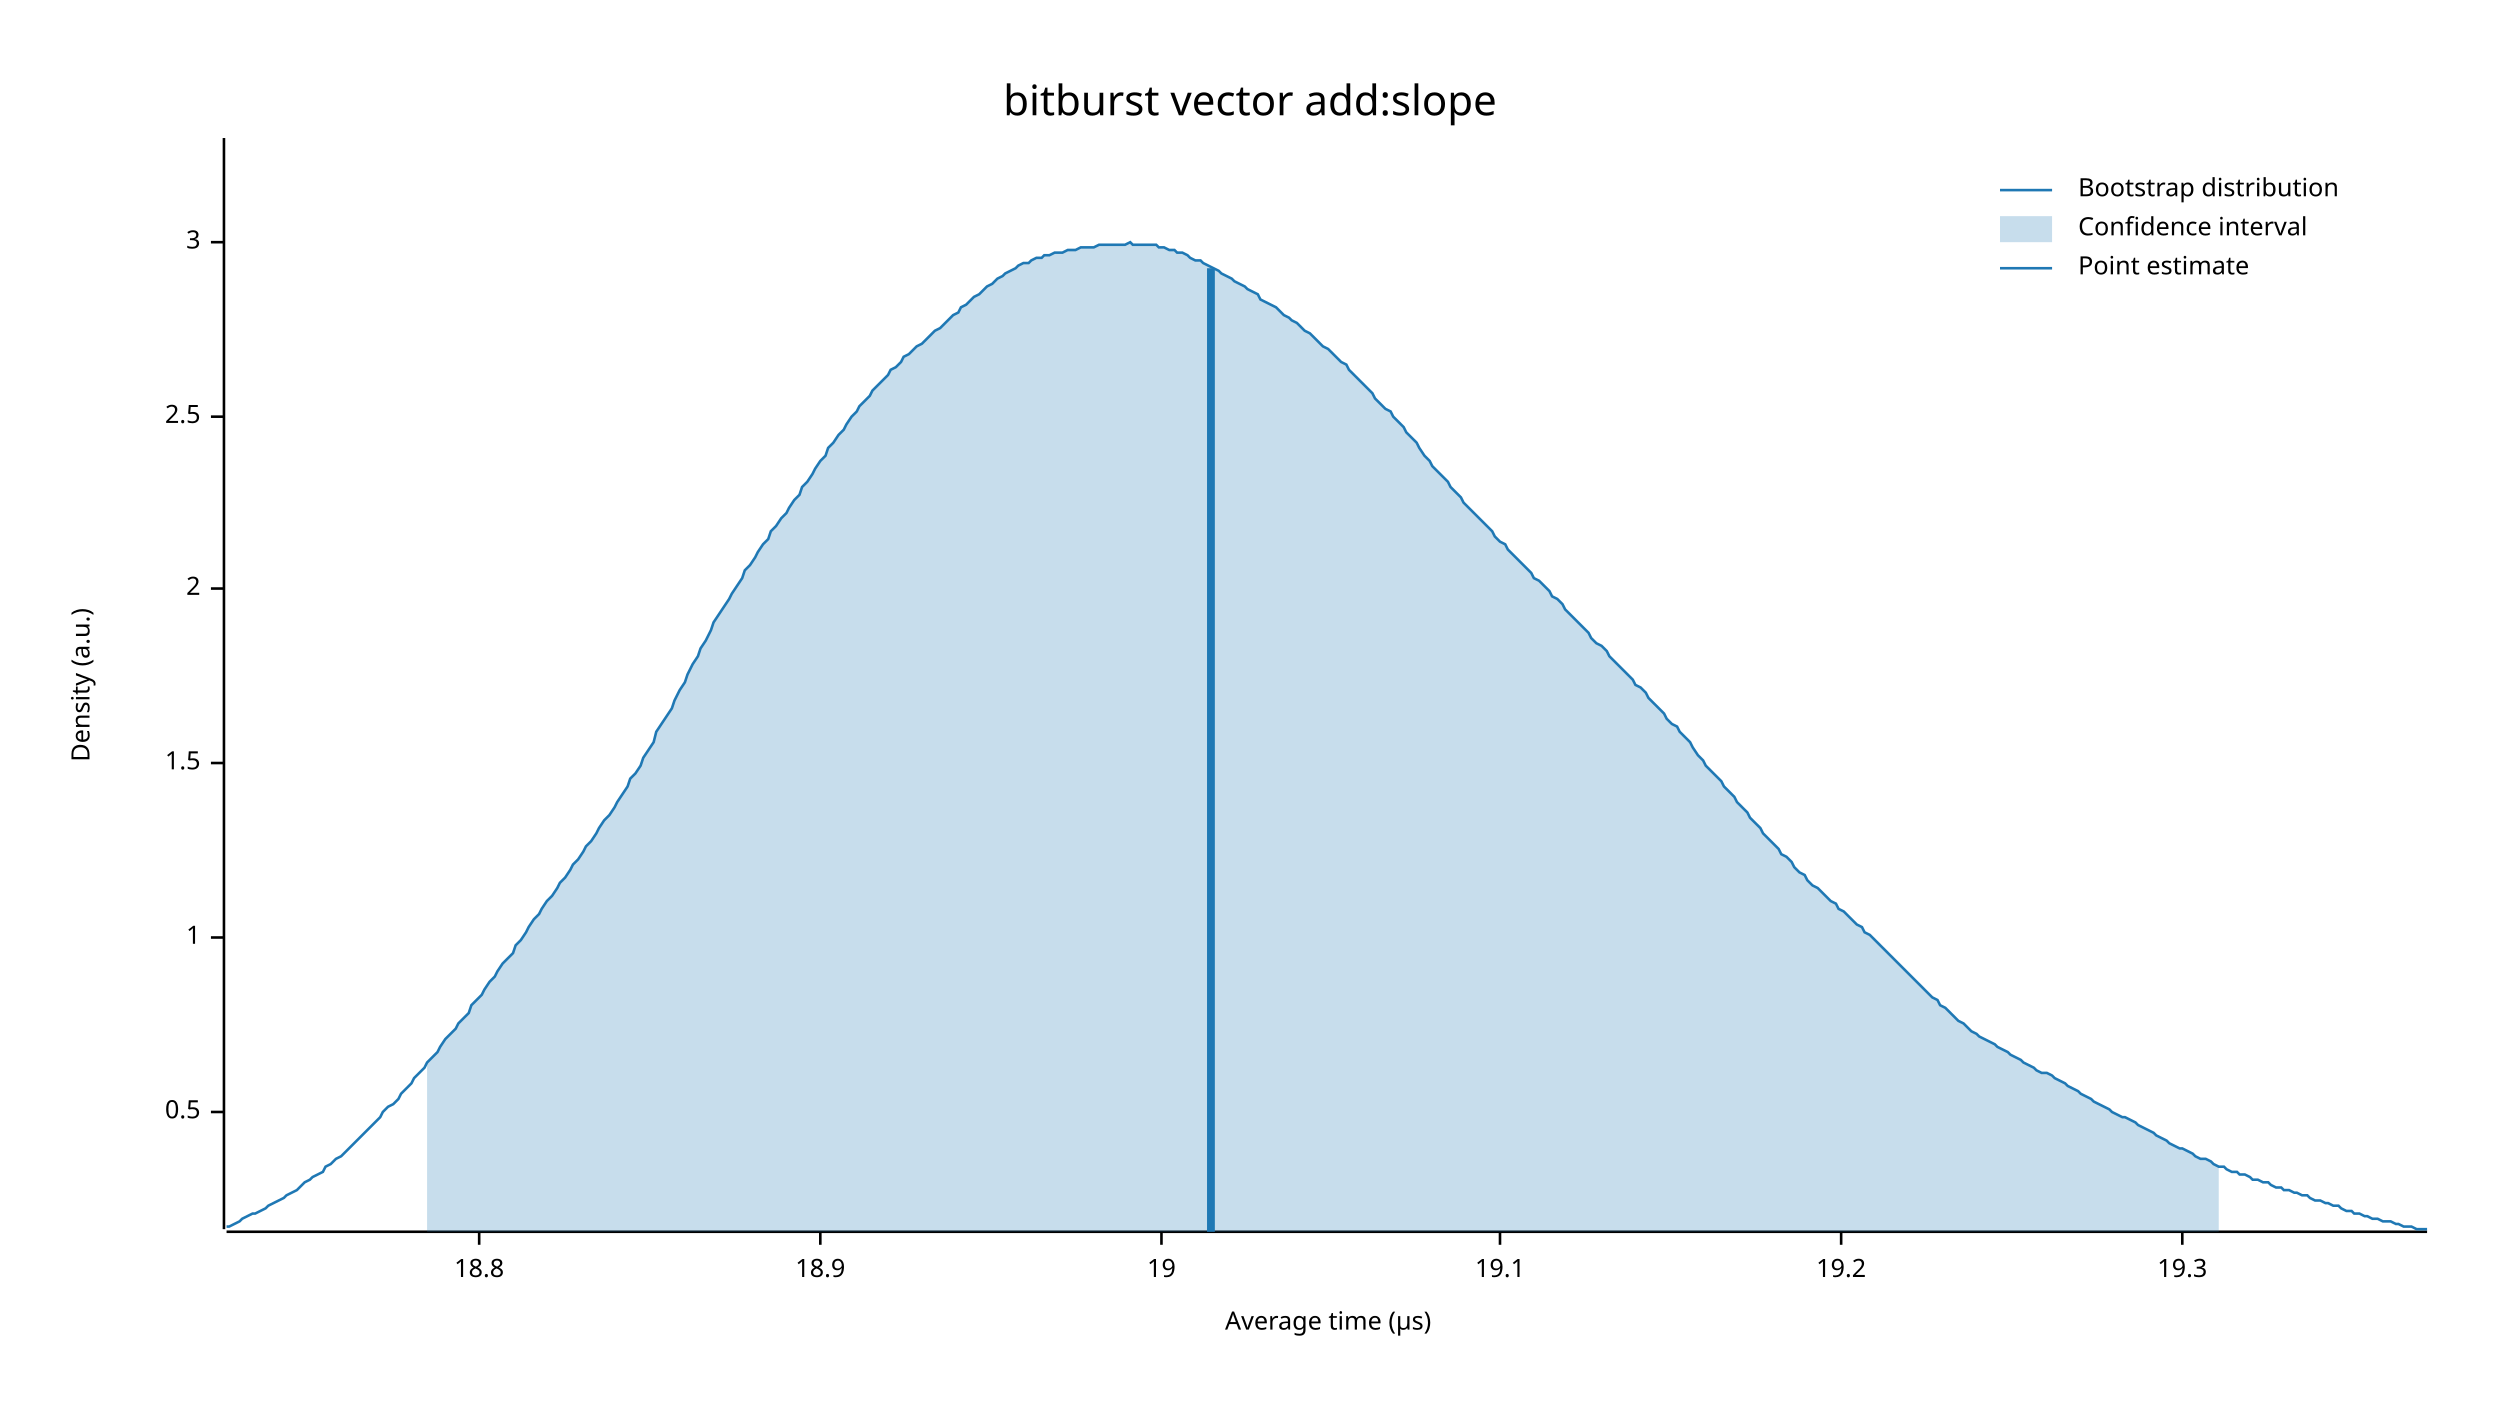
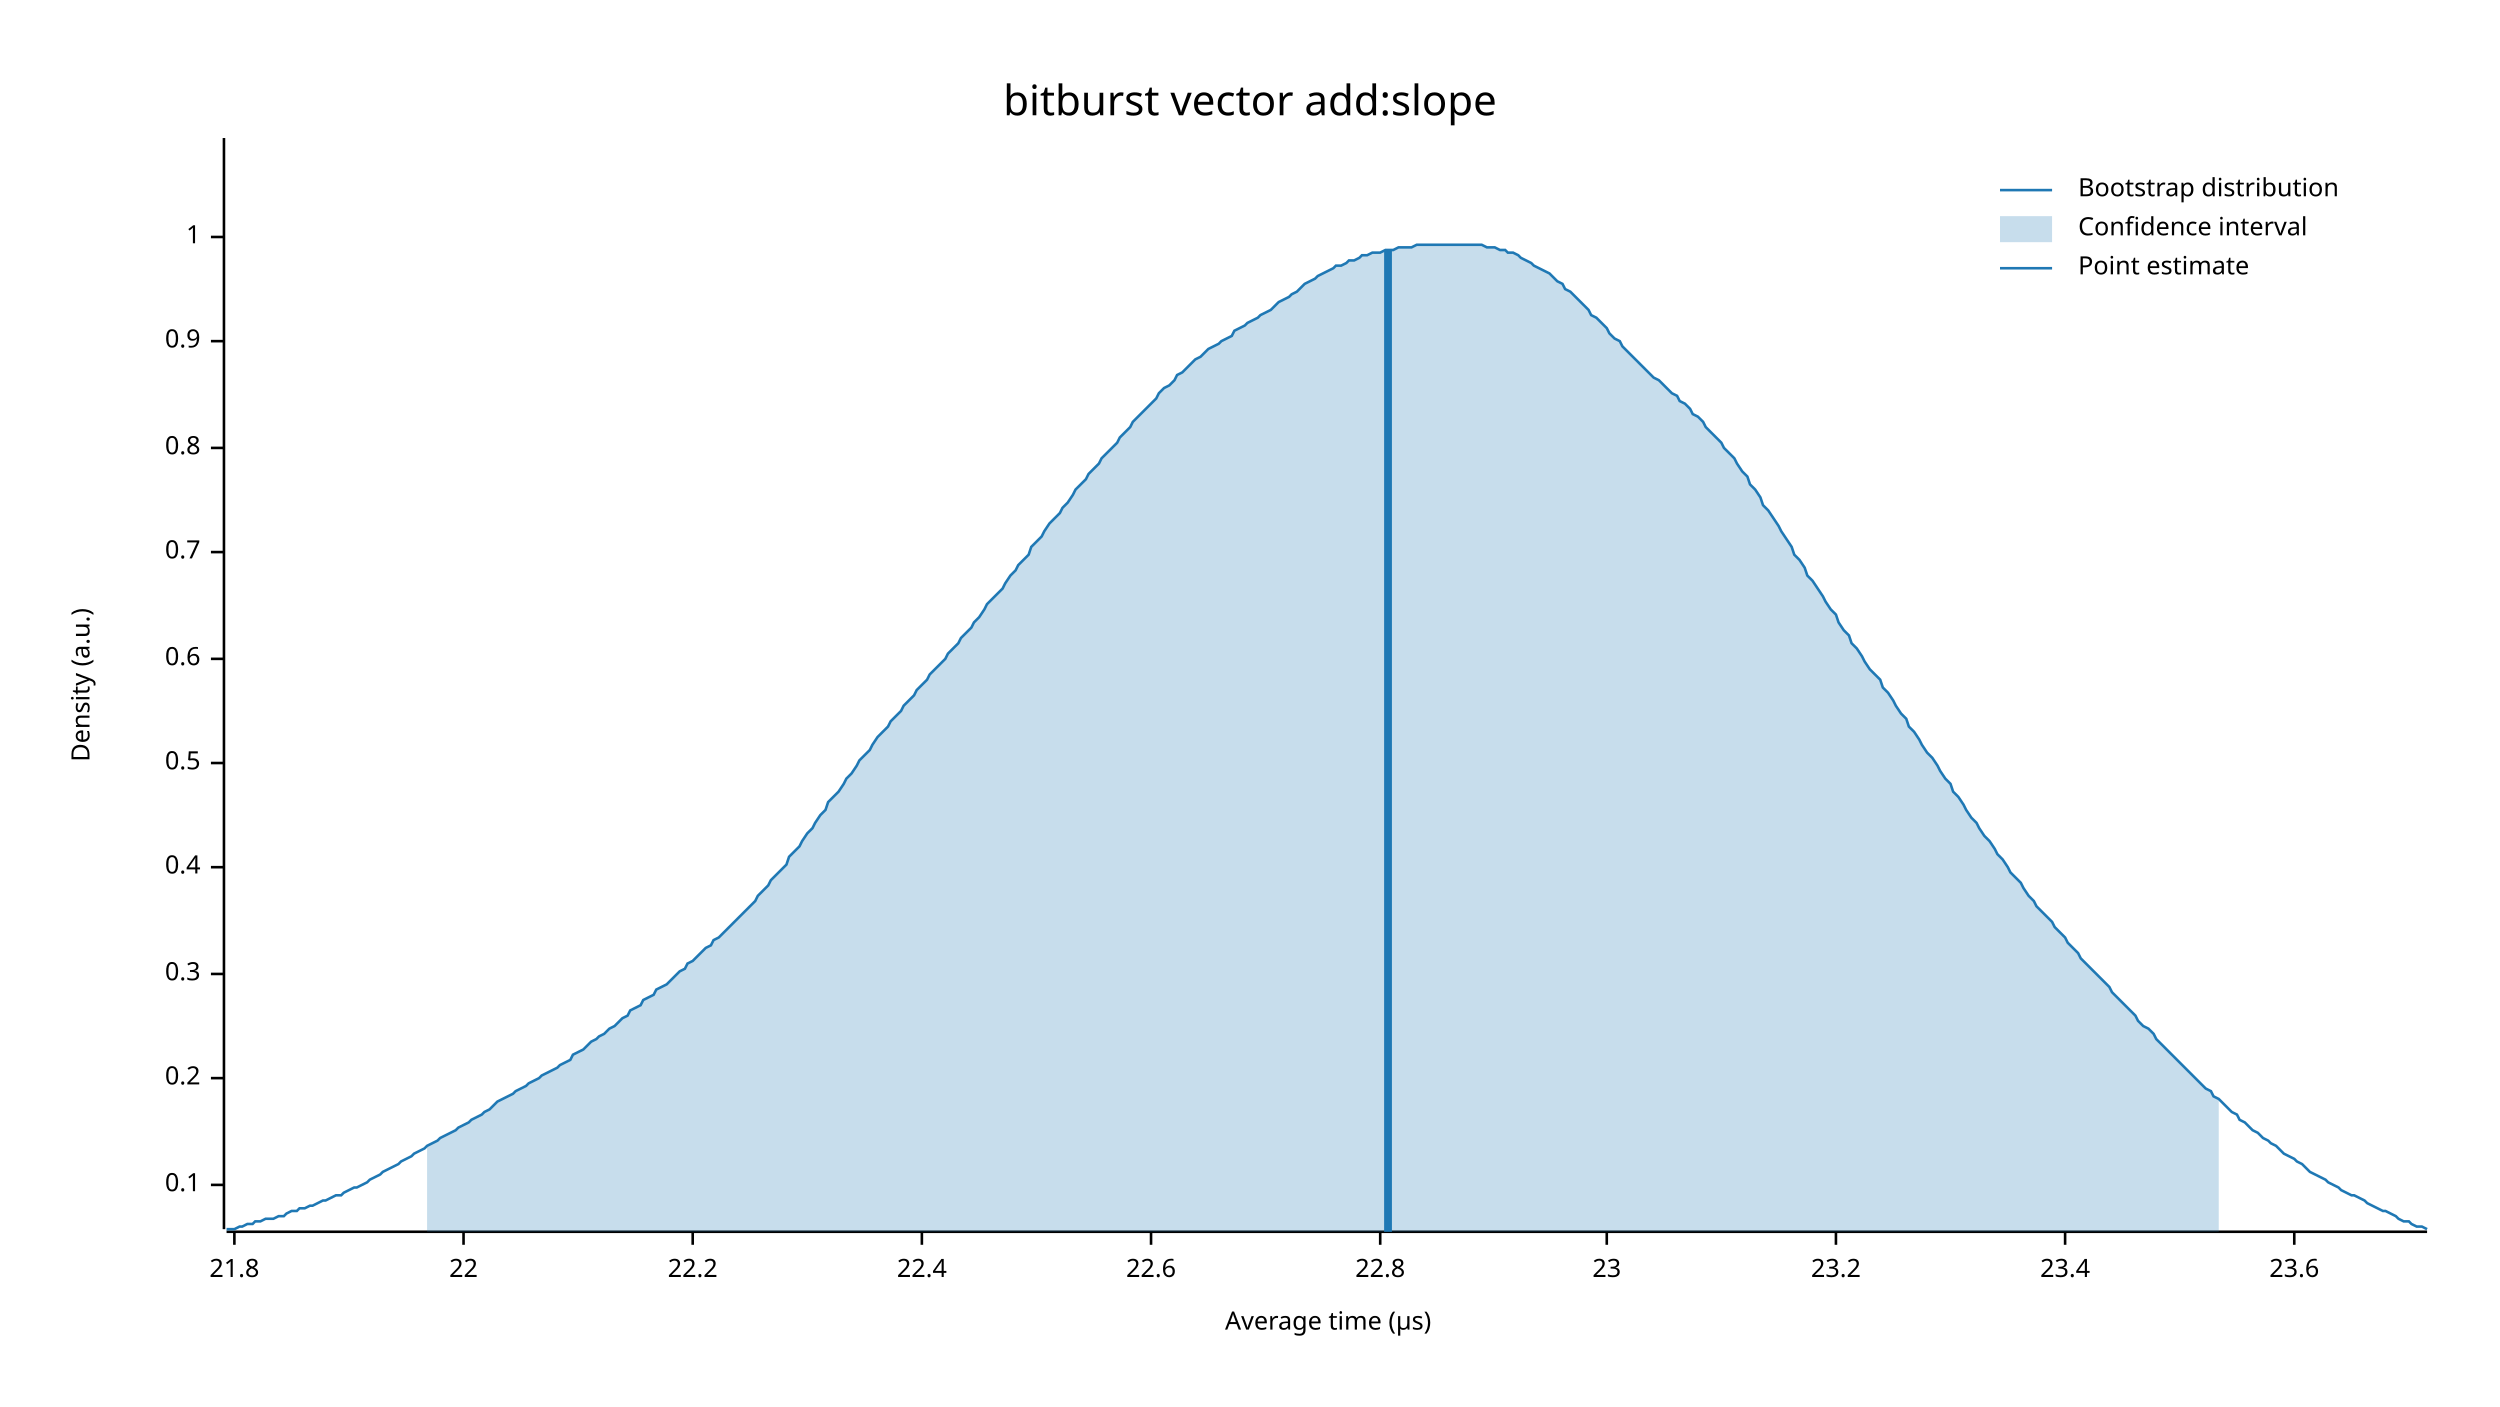
<svg xmlns="http://www.w3.org/2000/svg" width="960" height="540" viewBox="0 0 960 540">
  <text x="480" y="32" dy="0.76em" text-anchor="middle" font-family="sans-serif" font-size="16.129" opacity="1" fill="#000000">
bitburst vector add:slope
</text>
  <text x="27" y="263" dy="0.76em" text-anchor="middle" font-family="sans-serif" font-size="9.677" opacity="1" fill="#000000" transform="rotate(270, 27, 263)">
Density (a.u.)
</text>
  <text x="510" y="513" dy="-0.5ex" text-anchor="middle" font-family="sans-serif" font-size="9.677" opacity="1" fill="#000000">
Average time (µs)
</text>
  <polyline fill="none" opacity="1" stroke="#000000" stroke-width="1" points="86,53 86,472 " />
-   <text x="77" y="427" dy="0.5ex" text-anchor="end" font-family="sans-serif" font-size="9.677" opacity="1" fill="#000000">
+   <text x="77" y="455" dy="0.5ex" text-anchor="end" font-family="sans-serif" font-size="9.677" opacity="1" fill="#000000">
+ 0.1
+ </text>
+   <polyline fill="none" opacity="1" stroke="#000000" stroke-width="1" points="81,455 86,455 " />
+   <text x="77" y="414" dy="0.5ex" text-anchor="end" font-family="sans-serif" font-size="9.677" opacity="1" fill="#000000">
+ 0.2
+ </text>
+   <polyline fill="none" opacity="1" stroke="#000000" stroke-width="1" points="81,414 86,414 " />
+   <text x="77" y="374" dy="0.5ex" text-anchor="end" font-family="sans-serif" font-size="9.677" opacity="1" fill="#000000">
+ 0.3
+ </text>
+   <polyline fill="none" opacity="1" stroke="#000000" stroke-width="1" points="81,374 86,374 " />
+   <text x="77" y="333" dy="0.5ex" text-anchor="end" font-family="sans-serif" font-size="9.677" opacity="1" fill="#000000">
+ 0.4
+ </text>
+   <polyline fill="none" opacity="1" stroke="#000000" stroke-width="1" points="81,333 86,333 " />
+   <text x="77" y="293" dy="0.5ex" text-anchor="end" font-family="sans-serif" font-size="9.677" opacity="1" fill="#000000">
0.5
</text>
-   <polyline fill="none" opacity="1" stroke="#000000" stroke-width="1" points="81,427 86,427 " />
-   <text x="77" y="360" dy="0.5ex" text-anchor="end" font-family="sans-serif" font-size="9.677" opacity="1" fill="#000000">
+   <polyline fill="none" opacity="1" stroke="#000000" stroke-width="1" points="81,293 86,293 " />
+   <text x="77" y="253" dy="0.5ex" text-anchor="end" font-family="sans-serif" font-size="9.677" opacity="1" fill="#000000">
+ 0.6
+ </text>
+   <polyline fill="none" opacity="1" stroke="#000000" stroke-width="1" points="81,253 86,253 " />
+   <text x="77" y="212" dy="0.5ex" text-anchor="end" font-family="sans-serif" font-size="9.677" opacity="1" fill="#000000">
+ 0.7
+ </text>
+   <polyline fill="none" opacity="1" stroke="#000000" stroke-width="1" points="81,212 86,212 " />
+   <text x="77" y="172" dy="0.5ex" text-anchor="end" font-family="sans-serif" font-size="9.677" opacity="1" fill="#000000">
+ 0.8
+ </text>
+   <polyline fill="none" opacity="1" stroke="#000000" stroke-width="1" points="81,172 86,172 " />
+   <text x="77" y="131" dy="0.5ex" text-anchor="end" font-family="sans-serif" font-size="9.677" opacity="1" fill="#000000">
+ 0.9
+ </text>
+   <polyline fill="none" opacity="1" stroke="#000000" stroke-width="1" points="81,131 86,131 " />
+   <text x="77" y="91" dy="0.5ex" text-anchor="end" font-family="sans-serif" font-size="9.677" opacity="1" fill="#000000">
1
</text>
-   <polyline fill="none" opacity="1" stroke="#000000" stroke-width="1" points="81,360 86,360 " />
-   <text x="77" y="293" dy="0.5ex" text-anchor="end" font-family="sans-serif" font-size="9.677" opacity="1" fill="#000000">
- 1.5
+   <polyline fill="none" opacity="1" stroke="#000000" stroke-width="1" points="81,91 86,91 " />
+   <polyline fill="none" opacity="1" stroke="#000000" stroke-width="1" points="87,473 932,473 " />
+   <text x="90" y="483" dy="0.76em" text-anchor="middle" font-family="sans-serif" font-size="9.677" opacity="1" fill="#000000">
+ 21.8
</text>
-   <polyline fill="none" opacity="1" stroke="#000000" stroke-width="1" points="81,293 86,293 " />
-   <text x="77" y="226" dy="0.5ex" text-anchor="end" font-family="sans-serif" font-size="9.677" opacity="1" fill="#000000">
- 2
+   <polyline fill="none" opacity="1" stroke="#000000" stroke-width="1" points="90,473 90,478 " />
+   <text x="178" y="483" dy="0.76em" text-anchor="middle" font-family="sans-serif" font-size="9.677" opacity="1" fill="#000000">
+ 22
</text>
-   <polyline fill="none" opacity="1" stroke="#000000" stroke-width="1" points="81,226 86,226 " />
-   <text x="77" y="160" dy="0.5ex" text-anchor="end" font-family="sans-serif" font-size="9.677" opacity="1" fill="#000000">
- 2.5
+   <polyline fill="none" opacity="1" stroke="#000000" stroke-width="1" points="178,473 178,478 " />
+   <text x="266" y="483" dy="0.76em" text-anchor="middle" font-family="sans-serif" font-size="9.677" opacity="1" fill="#000000">
+ 22.2
</text>
-   <polyline fill="none" opacity="1" stroke="#000000" stroke-width="1" points="81,160 86,160 " />
-   <text x="77" y="93" dy="0.5ex" text-anchor="end" font-family="sans-serif" font-size="9.677" opacity="1" fill="#000000">
- 3
+   <polyline fill="none" opacity="1" stroke="#000000" stroke-width="1" points="266,473 266,478 " />
+   <text x="354" y="483" dy="0.76em" text-anchor="middle" font-family="sans-serif" font-size="9.677" opacity="1" fill="#000000">
+ 22.4
</text>
-   <polyline fill="none" opacity="1" stroke="#000000" stroke-width="1" points="81,93 86,93 " />
-   <polyline fill="none" opacity="1" stroke="#000000" stroke-width="1" points="87,473 932,473 " />
-   <text x="184" y="483" dy="0.76em" text-anchor="middle" font-family="sans-serif" font-size="9.677" opacity="1" fill="#000000">
- 18.8
+   <polyline fill="none" opacity="1" stroke="#000000" stroke-width="1" points="354,473 354,478 " />
+   <text x="442" y="483" dy="0.76em" text-anchor="middle" font-family="sans-serif" font-size="9.677" opacity="1" fill="#000000">
+ 22.6
</text>
-   <polyline fill="none" opacity="1" stroke="#000000" stroke-width="1" points="184,473 184,478 " />
-   <text x="315" y="483" dy="0.76em" text-anchor="middle" font-family="sans-serif" font-size="9.677" opacity="1" fill="#000000">
- 18.9
+   <polyline fill="none" opacity="1" stroke="#000000" stroke-width="1" points="442,473 442,478 " />
+   <text x="530" y="483" dy="0.76em" text-anchor="middle" font-family="sans-serif" font-size="9.677" opacity="1" fill="#000000">
+ 22.8
</text>
-   <polyline fill="none" opacity="1" stroke="#000000" stroke-width="1" points="315,473 315,478 " />
-   <text x="446" y="483" dy="0.76em" text-anchor="middle" font-family="sans-serif" font-size="9.677" opacity="1" fill="#000000">
- 19
+   <polyline fill="none" opacity="1" stroke="#000000" stroke-width="1" points="530,473 530,478 " />
+   <text x="617" y="483" dy="0.76em" text-anchor="middle" font-family="sans-serif" font-size="9.677" opacity="1" fill="#000000">
+ 23
</text>
-   <polyline fill="none" opacity="1" stroke="#000000" stroke-width="1" points="446,473 446,478 " />
-   <text x="576" y="483" dy="0.76em" text-anchor="middle" font-family="sans-serif" font-size="9.677" opacity="1" fill="#000000">
- 19.1
+   <polyline fill="none" opacity="1" stroke="#000000" stroke-width="1" points="617,473 617,478 " />
+   <text x="705" y="483" dy="0.76em" text-anchor="middle" font-family="sans-serif" font-size="9.677" opacity="1" fill="#000000">
+ 23.2
</text>
-   <polyline fill="none" opacity="1" stroke="#000000" stroke-width="1" points="576,473 576,478 " />
-   <text x="707" y="483" dy="0.76em" text-anchor="middle" font-family="sans-serif" font-size="9.677" opacity="1" fill="#000000">
- 19.2
+   <polyline fill="none" opacity="1" stroke="#000000" stroke-width="1" points="705,473 705,478 " />
+   <text x="793" y="483" dy="0.76em" text-anchor="middle" font-family="sans-serif" font-size="9.677" opacity="1" fill="#000000">
+ 23.4
</text>
-   <polyline fill="none" opacity="1" stroke="#000000" stroke-width="1" points="707,473 707,478 " />
-   <text x="838" y="483" dy="0.76em" text-anchor="middle" font-family="sans-serif" font-size="9.677" opacity="1" fill="#000000">
- 19.3
+   <polyline fill="none" opacity="1" stroke="#000000" stroke-width="1" points="793,473 793,478 " />
+   <text x="881" y="483" dy="0.76em" text-anchor="middle" font-family="sans-serif" font-size="9.677" opacity="1" fill="#000000">
+ 23.6
</text>
-   <polyline fill="none" opacity="1" stroke="#000000" stroke-width="1" points="838,473 838,478 " />
-   <polyline fill="none" opacity="1" stroke="#1F78B4" stroke-width="1" points="87,471 88,471 90,470 92,469 93,468 95,467 97,466 98,466 100,465 102,464 103,463 105,462 107,461 109,460 110,459 112,458 114,457 115,456 117,454 119,453 120,452 122,451 124,450 125,448 127,447 129,445 131,444 132,443 134,441 136,439 137,438 139,436 141,434 142,433 144,431 146,429 147,427 149,425 151,424 153,422 154,420 156,418 158,416 159,414 161,412 163,410 164,408 166,406 168,404 169,402 171,399 173,397 175,395 176,393 178,391 180,389 181,386 183,384 185,382 186,380 188,377 190,375 191,373 193,370 195,368 197,366 198,363 200,361 202,358 203,356 205,353 207,351 208,349 210,346 212,344 214,341 215,339 217,337 219,334 220,332 222,330 224,327 225,325 227,323 229,320 230,318 232,315 234,313 236,310 237,308 239,305 241,302 242,299 244,297 246,294 247,291 249,288 251,285 252,281 254,278 256,275 258,272 259,269 261,265 263,262 264,259 266,255 268,252 269,249 271,246 273,242 274,239 276,236 278,233 280,230 281,228 283,225 285,222 286,219 288,217 290,214 291,212 293,209 295,207 296,204 298,202 300,199 302,197 303,195 305,192 307,190 308,187 310,185 312,182 313,180 315,177 317,175 318,172 320,170 322,167 324,165 325,163 327,160 329,158 330,156 332,154 334,152 335,150 337,148 339,146 341,144 342,142 344,141 346,139 347,137 349,136 351,134 352,133 354,132 356,130 357,129 359,127 361,126 363,124 364,123 366,121 368,120 369,118 371,117 373,115 374,114 376,113 378,111 379,110 381,109 383,107 385,106 386,105 388,104 390,103 391,102 393,101 395,101 396,100 398,99 400,99 401,98 403,98 405,97 407,97 408,97 410,96 412,96 413,96 415,95 417,95 418,95 420,95 422,94 423,94 425,94 427,94 429,94 430,94 432,94 434,93 435,94 437,94 439,94 440,94 442,94 444,94 445,95 447,95 449,96 451,96 452,97 454,97 456,98 457,99 459,100 461,100 462,101 464,102 466,103 468,104 469,105 471,106 473,107 474,108 476,109 478,110 479,111 481,112 483,113 484,115 486,116 488,117 490,118 491,119 493,121 495,122 496,123 498,124 500,126 501,127 503,128 505,130 506,131 508,133 510,134 512,136 513,137 515,139 517,140 518,142 520,144 522,146 523,147 525,149 527,151 528,153 530,155 532,157 534,158 535,160 537,162 539,164 540,166 542,168 544,170 545,172 547,175 549,177 550,179 552,181 554,183 556,185 557,187 559,189 561,191 562,193 564,195 566,197 567,198 569,200 571,202 573,204 574,206 576,208 578,209 579,211 581,213 583,215 584,216 586,218 588,220 589,222 591,223 593,225 595,227 596,229 598,230 600,232 601,234 603,236 605,238 606,239 608,241 610,243 611,245 613,247 615,248 617,250 618,252 620,254 622,256 623,257 625,259 627,261 628,263 630,264 632,266 633,268 635,270 637,272 639,274 640,276 642,278 644,279 645,281 647,283 649,285 650,287 652,290 654,292 655,294 657,296 659,298 661,300 662,302 664,304 666,306 667,308 669,310 671,312 672,314 674,316 676,318 677,320 679,322 681,324 683,326 684,328 686,329 688,331 689,333 691,335 693,336 694,338 696,340 698,341 700,343 701,344 703,346 705,347 706,349 708,350 710,352 711,353 713,355 715,356 716,358 718,359 720,361 722,363 723,364 725,366 727,368 728,369 730,371 732,373 733,374 735,376 737,378 738,379 740,381 742,383 744,384 745,386 747,387 749,389 750,390 752,392 754,393 755,394 757,396 759,397 760,398 762,399 764,400 766,401 767,402 769,403 771,404 772,405 774,406 776,407 777,408 779,409 781,410 782,411 784,412 786,412 788,413 789,414 791,415 793,416 794,417 796,418 798,419 799,420 801,421 803,422 804,423 806,424 808,425 810,426 811,427 813,428 815,429 816,429 818,430 820,431 821,432 823,433 825,434 827,435 828,436 830,437 832,438 833,439 835,440 837,441 838,441 840,442 842,443 843,444 845,445 847,445 849,446 850,447 852,448 854,448 855,449 857,450 859,450 860,451 862,451 864,452 865,453 867,453 869,454 871,454 872,455 874,456 876,456 877,457 879,457 881,458 882,458 884,459 886,459 887,460 889,461 891,461 893,462 894,462 896,463 898,463 899,464 901,465 903,465 904,466 906,466 908,467 909,467 911,468 913,468 915,469 916,469 918,469 920,470 921,470 923,471 925,471 926,471 928,472 930,472 932,472 " />
-   <polygon opacity="0.25" fill="#1F78B4" points="164,408 166,406 168,404 169,402 171,399 173,397 175,395 176,393 178,391 180,389 181,386 183,384 185,382 186,380 188,377 190,375 191,373 193,370 195,368 197,366 198,363 200,361 202,358 203,356 205,353 207,351 208,349 210,346 212,344 214,341 215,339 217,337 219,334 220,332 222,330 224,327 225,325 227,323 229,320 230,318 232,315 234,313 236,310 237,308 239,305 241,302 242,299 244,297 246,294 247,291 249,288 251,285 252,281 254,278 256,275 258,272 259,269 261,265 263,262 264,259 266,255 268,252 269,249 271,246 273,242 274,239 276,236 278,233 280,230 281,228 283,225 285,222 286,219 288,217 290,214 291,212 293,209 295,207 296,204 298,202 300,199 302,197 303,195 305,192 307,190 308,187 310,185 312,182 313,180 315,177 317,175 318,172 320,170 322,167 324,165 325,163 327,160 329,158 330,156 332,154 334,152 335,150 337,148 339,146 341,144 342,142 344,141 346,139 347,137 349,136 351,134 352,133 354,132 356,130 357,129 359,127 361,126 363,124 364,123 366,121 368,120 369,118 371,117 373,115 374,114 376,113 378,111 379,110 381,109 383,107 385,106 386,105 388,104 390,103 391,102 393,101 395,101 396,100 398,99 400,99 401,98 403,98 405,97 407,97 408,97 410,96 412,96 413,96 415,95 417,95 418,95 420,95 422,94 423,94 425,94 427,94 429,94 430,94 432,94 434,93 435,94 437,94 439,94 440,94 442,94 444,94 445,95 447,95 449,96 451,96 452,97 454,97 456,98 457,99 459,100 461,100 462,101 464,102 466,103 468,104 469,105 471,106 473,107 474,108 476,109 478,110 479,111 481,112 483,113 484,115 486,116 488,117 490,118 491,119 493,121 495,122 496,123 498,124 500,126 501,127 503,128 505,130 506,131 508,133 510,134 512,136 513,137 515,139 517,140 518,142 520,144 522,146 523,147 525,149 527,151 528,153 530,155 532,157 534,158 535,160 537,162 539,164 540,166 542,168 544,170 545,172 547,175 549,177 550,179 552,181 554,183 556,185 557,187 559,189 561,191 562,193 564,195 566,197 567,198 569,200 571,202 573,204 574,206 576,208 578,209 579,211 581,213 583,215 584,216 586,218 588,220 589,222 591,223 593,225 595,227 596,229 598,230 600,232 601,234 603,236 605,238 606,239 608,241 610,243 611,245 613,247 615,248 617,250 618,252 620,254 622,256 623,257 625,259 627,261 628,263 630,264 632,266 633,268 635,270 637,272 639,274 640,276 642,278 644,279 645,281 647,283 649,285 650,287 652,290 654,292 655,294 657,296 659,298 661,300 662,302 664,304 666,306 667,308 669,310 671,312 672,314 674,316 676,318 677,320 679,322 681,324 683,326 684,328 686,329 688,331 689,333 691,335 693,336 694,338 696,340 698,341 700,343 701,344 703,346 705,347 706,349 708,350 710,352 711,353 713,355 715,356 716,358 718,359 720,361 722,363 723,364 725,366 727,368 728,369 730,371 732,373 733,374 735,376 737,378 738,379 740,381 742,383 744,384 745,386 747,387 749,389 750,390 752,392 754,393 755,394 757,396 759,397 760,398 762,399 764,400 766,401 767,402 769,403 771,404 772,405 774,406 776,407 777,408 779,409 781,410 782,411 784,412 786,412 788,413 789,414 791,415 793,416 794,417 796,418 798,419 799,420 801,421 803,422 804,423 806,424 808,425 810,426 811,427 813,428 815,429 816,429 818,430 820,431 821,432 823,433 825,434 827,435 828,436 830,437 832,438 833,439 835,440 837,441 838,441 840,442 842,443 843,444 845,445 847,445 849,446 850,447 852,448 852,473 164,473 " />
-   <polyline fill="none" opacity="1" stroke="#1F78B4" stroke-width="3" points="465,473 465,103 " />
+   <polyline fill="none" opacity="1" stroke="#000000" stroke-width="1" points="881,473 881,478 " />
+   <polyline fill="none" opacity="1" stroke="#1F78B4" stroke-width="1" points="87,472 88,472 90,472 92,471 93,471 95,470 97,470 98,469 100,469 102,468 103,468 105,468 107,467 109,467 110,466 112,465 114,465 115,464 117,464 119,463 120,463 122,462 124,461 125,461 127,460 129,459 131,459 132,458 134,457 136,456 137,456 139,455 141,454 142,453 144,452 146,451 147,450 149,449 151,448 153,447 154,446 156,445 158,444 159,443 161,442 163,441 164,440 166,439 168,438 169,437 171,436 173,435 175,434 176,433 178,432 180,431 181,430 183,429 185,428 186,427 188,426 190,424 191,423 193,422 195,421 197,420 198,419 200,418 202,417 203,416 205,415 207,414 208,413 210,412 212,411 214,410 215,409 217,408 219,407 220,405 222,404 224,403 225,402 227,400 229,399 230,398 232,397 234,395 236,394 237,393 239,391 241,390 242,388 244,387 246,386 247,384 249,383 251,382 252,380 254,379 256,378 258,376 259,375 261,373 263,372 264,370 266,369 268,367 269,366 271,364 273,363 274,361 276,360 278,358 280,356 281,355 283,353 285,351 286,350 288,348 290,346 291,344 293,342 295,340 296,338 298,336 300,334 302,332 303,329 305,327 307,325 308,323 310,320 312,318 313,316 315,313 317,311 318,308 320,306 322,304 324,301 325,299 327,297 329,294 330,292 332,290 334,288 335,286 337,283 339,281 341,279 342,277 344,275 346,273 347,271 349,269 351,267 352,265 354,263 356,261 357,259 359,257 361,255 363,253 364,251 366,249 368,247 369,245 371,243 373,241 374,239 376,237 378,234 379,232 381,230 383,228 385,226 386,224 388,221 390,219 391,217 393,215 395,213 396,210 398,208 400,206 401,204 403,201 405,199 407,197 408,195 410,193 412,190 413,188 415,186 417,184 418,182 420,180 422,178 423,176 425,174 427,172 429,170 430,168 432,166 434,164 435,162 437,160 439,158 440,157 442,155 444,153 445,151 447,149 449,148 451,146 452,144 454,143 456,141 457,140 459,138 461,137 462,136 464,134 466,133 468,132 469,131 471,130 473,129 474,127 476,126 478,125 479,124 481,123 483,122 484,121 486,120 488,119 490,117 491,116 493,115 495,114 496,113 498,112 500,110 501,109 503,108 505,107 506,106 508,105 510,104 512,103 513,102 515,102 517,101 518,100 520,100 522,99 523,98 525,98 527,97 528,97 530,97 532,96 534,96 535,96 537,95 539,95 540,95 542,95 544,94 545,94 547,94 549,94 550,94 552,94 554,94 556,94 557,94 559,94 561,94 562,94 564,94 566,94 567,94 569,94 571,95 573,95 574,95 576,96 578,96 579,97 581,97 583,98 584,99 586,100 588,101 589,102 591,103 593,104 595,105 596,106 598,108 600,109 601,111 603,112 605,114 606,115 608,117 610,119 611,121 613,122 615,124 617,126 618,128 620,130 622,131 623,133 625,135 627,137 628,138 630,140 632,142 633,143 635,145 637,146 639,148 640,149 642,151 644,152 645,154 647,155 649,157 650,159 652,160 654,162 655,164 657,166 659,168 661,170 662,172 664,174 666,176 667,178 669,181 671,183 672,186 674,188 676,191 677,194 679,196 681,199 683,202 684,204 686,207 688,210 689,213 691,215 693,218 694,221 696,223 698,226 700,229 701,231 703,234 705,236 706,239 708,242 710,244 711,247 713,249 715,252 716,254 718,257 720,259 722,261 723,264 725,266 727,269 728,271 730,274 732,276 733,279 735,281 737,284 738,286 740,289 742,291 744,294 745,296 747,299 749,301 750,304 752,306 754,309 755,311 757,314 759,316 760,318 762,321 764,323 766,326 767,328 769,330 771,333 772,335 774,337 776,339 777,341 779,344 781,346 782,348 784,350 786,352 788,354 789,356 791,358 793,360 794,362 796,364 798,366 799,368 801,370 803,372 804,373 806,375 808,377 810,379 811,381 813,383 815,385 816,386 818,388 820,390 821,392 823,394 825,395 827,397 828,399 830,401 832,403 833,404 835,406 837,408 838,409 840,411 842,413 843,414 845,416 847,418 849,419 850,421 852,422 854,424 855,425 857,427 859,428 860,430 862,431 864,433 865,434 867,435 869,437 871,438 872,439 874,440 876,442 877,443 879,444 881,445 882,446 884,447 886,449 887,450 889,451 891,452 893,453 894,454 896,455 898,456 899,457 901,458 903,459 904,459 906,460 908,461 909,462 911,463 913,464 915,465 916,465 918,466 920,467 921,468 923,469 925,469 926,470 928,471 930,471 932,472 " />
+   <polygon opacity="0.25" fill="#1F78B4" points="164,440 166,439 168,438 169,437 171,436 173,435 175,434 176,433 178,432 180,431 181,430 183,429 185,428 186,427 188,426 190,424 191,423 193,422 195,421 197,420 198,419 200,418 202,417 203,416 205,415 207,414 208,413 210,412 212,411 214,410 215,409 217,408 219,407 220,405 222,404 224,403 225,402 227,400 229,399 230,398 232,397 234,395 236,394 237,393 239,391 241,390 242,388 244,387 246,386 247,384 249,383 251,382 252,380 254,379 256,378 258,376 259,375 261,373 263,372 264,370 266,369 268,367 269,366 271,364 273,363 274,361 276,360 278,358 280,356 281,355 283,353 285,351 286,350 288,348 290,346 291,344 293,342 295,340 296,338 298,336 300,334 302,332 303,329 305,327 307,325 308,323 310,320 312,318 313,316 315,313 317,311 318,308 320,306 322,304 324,301 325,299 327,297 329,294 330,292 332,290 334,288 335,286 337,283 339,281 341,279 342,277 344,275 346,273 347,271 349,269 351,267 352,265 354,263 356,261 357,259 359,257 361,255 363,253 364,251 366,249 368,247 369,245 371,243 373,241 374,239 376,237 378,234 379,232 381,230 383,228 385,226 386,224 388,221 390,219 391,217 393,215 395,213 396,210 398,208 400,206 401,204 403,201 405,199 407,197 408,195 410,193 412,190 413,188 415,186 417,184 418,182 420,180 422,178 423,176 425,174 427,172 429,170 430,168 432,166 434,164 435,162 437,160 439,158 440,157 442,155 444,153 445,151 447,149 449,148 451,146 452,144 454,143 456,141 457,140 459,138 461,137 462,136 464,134 466,133 468,132 469,131 471,130 473,129 474,127 476,126 478,125 479,124 481,123 483,122 484,121 486,120 488,119 490,117 491,116 493,115 495,114 496,113 498,112 500,110 501,109 503,108 505,107 506,106 508,105 510,104 512,103 513,102 515,102 517,101 518,100 520,100 522,99 523,98 525,98 527,97 528,97 530,97 532,96 534,96 535,96 537,95 539,95 540,95 542,95 544,94 545,94 547,94 549,94 550,94 552,94 554,94 556,94 557,94 559,94 561,94 562,94 564,94 566,94 567,94 569,94 571,95 573,95 574,95 576,96 578,96 579,97 581,97 583,98 584,99 586,100 588,101 589,102 591,103 593,104 595,105 596,106 598,108 600,109 601,111 603,112 605,114 606,115 608,117 610,119 611,121 613,122 615,124 617,126 618,128 620,130 622,131 623,133 625,135 627,137 628,138 630,140 632,142 633,143 635,145 637,146 639,148 640,149 642,151 644,152 645,154 647,155 649,157 650,159 652,160 654,162 655,164 657,166 659,168 661,170 662,172 664,174 666,176 667,178 669,181 671,183 672,186 674,188 676,191 677,194 679,196 681,199 683,202 684,204 686,207 688,210 689,213 691,215 693,218 694,221 696,223 698,226 700,229 701,231 703,234 705,236 706,239 708,242 710,244 711,247 713,249 715,252 716,254 718,257 720,259 722,261 723,264 725,266 727,269 728,271 730,274 732,276 733,279 735,281 737,284 738,286 740,289 742,291 744,294 745,296 747,299 749,301 750,304 752,306 754,309 755,311 757,314 759,316 760,318 762,321 764,323 766,326 767,328 769,330 771,333 772,335 774,337 776,339 777,341 779,344 781,346 782,348 784,350 786,352 788,354 789,356 791,358 793,360 794,362 796,364 798,366 799,368 801,370 803,372 804,373 806,375 808,377 810,379 811,381 813,383 815,385 816,386 818,388 820,390 821,392 823,394 825,395 827,397 828,399 830,401 832,403 833,404 835,406 837,408 838,409 840,411 842,413 843,414 845,416 847,418 849,419 850,421 852,422 852,473 164,473 " />
+   <polyline fill="none" opacity="1" stroke="#1F78B4" stroke-width="3" points="533,473 533,96 " />
  <text x="798" y="68" dy="0.76em" text-anchor="start" font-family="sans-serif" font-size="9.677" opacity="1" fill="#000000">
Bootstrap distribution
</text>
  <text x="798" y="83" dy="0.76em" text-anchor="start" font-family="sans-serif" font-size="9.677" opacity="1" fill="#000000">
Confidence interval
</text>
  <text x="798" y="98" dy="0.76em" text-anchor="start" font-family="sans-serif" font-size="9.677" opacity="1" fill="#000000">
Point estimate
</text>
  <polyline fill="none" opacity="1" stroke="#1F78B4" stroke-width="1" points="768,73 788,73 " />
  <rect x="768" y="83" width="20" height="10" opacity="0.25" fill="#1F78B4" stroke="none" />
  <polyline fill="none" opacity="1" stroke="#1F78B4" stroke-width="1" points="768,103 788,103 " />
</svg>
